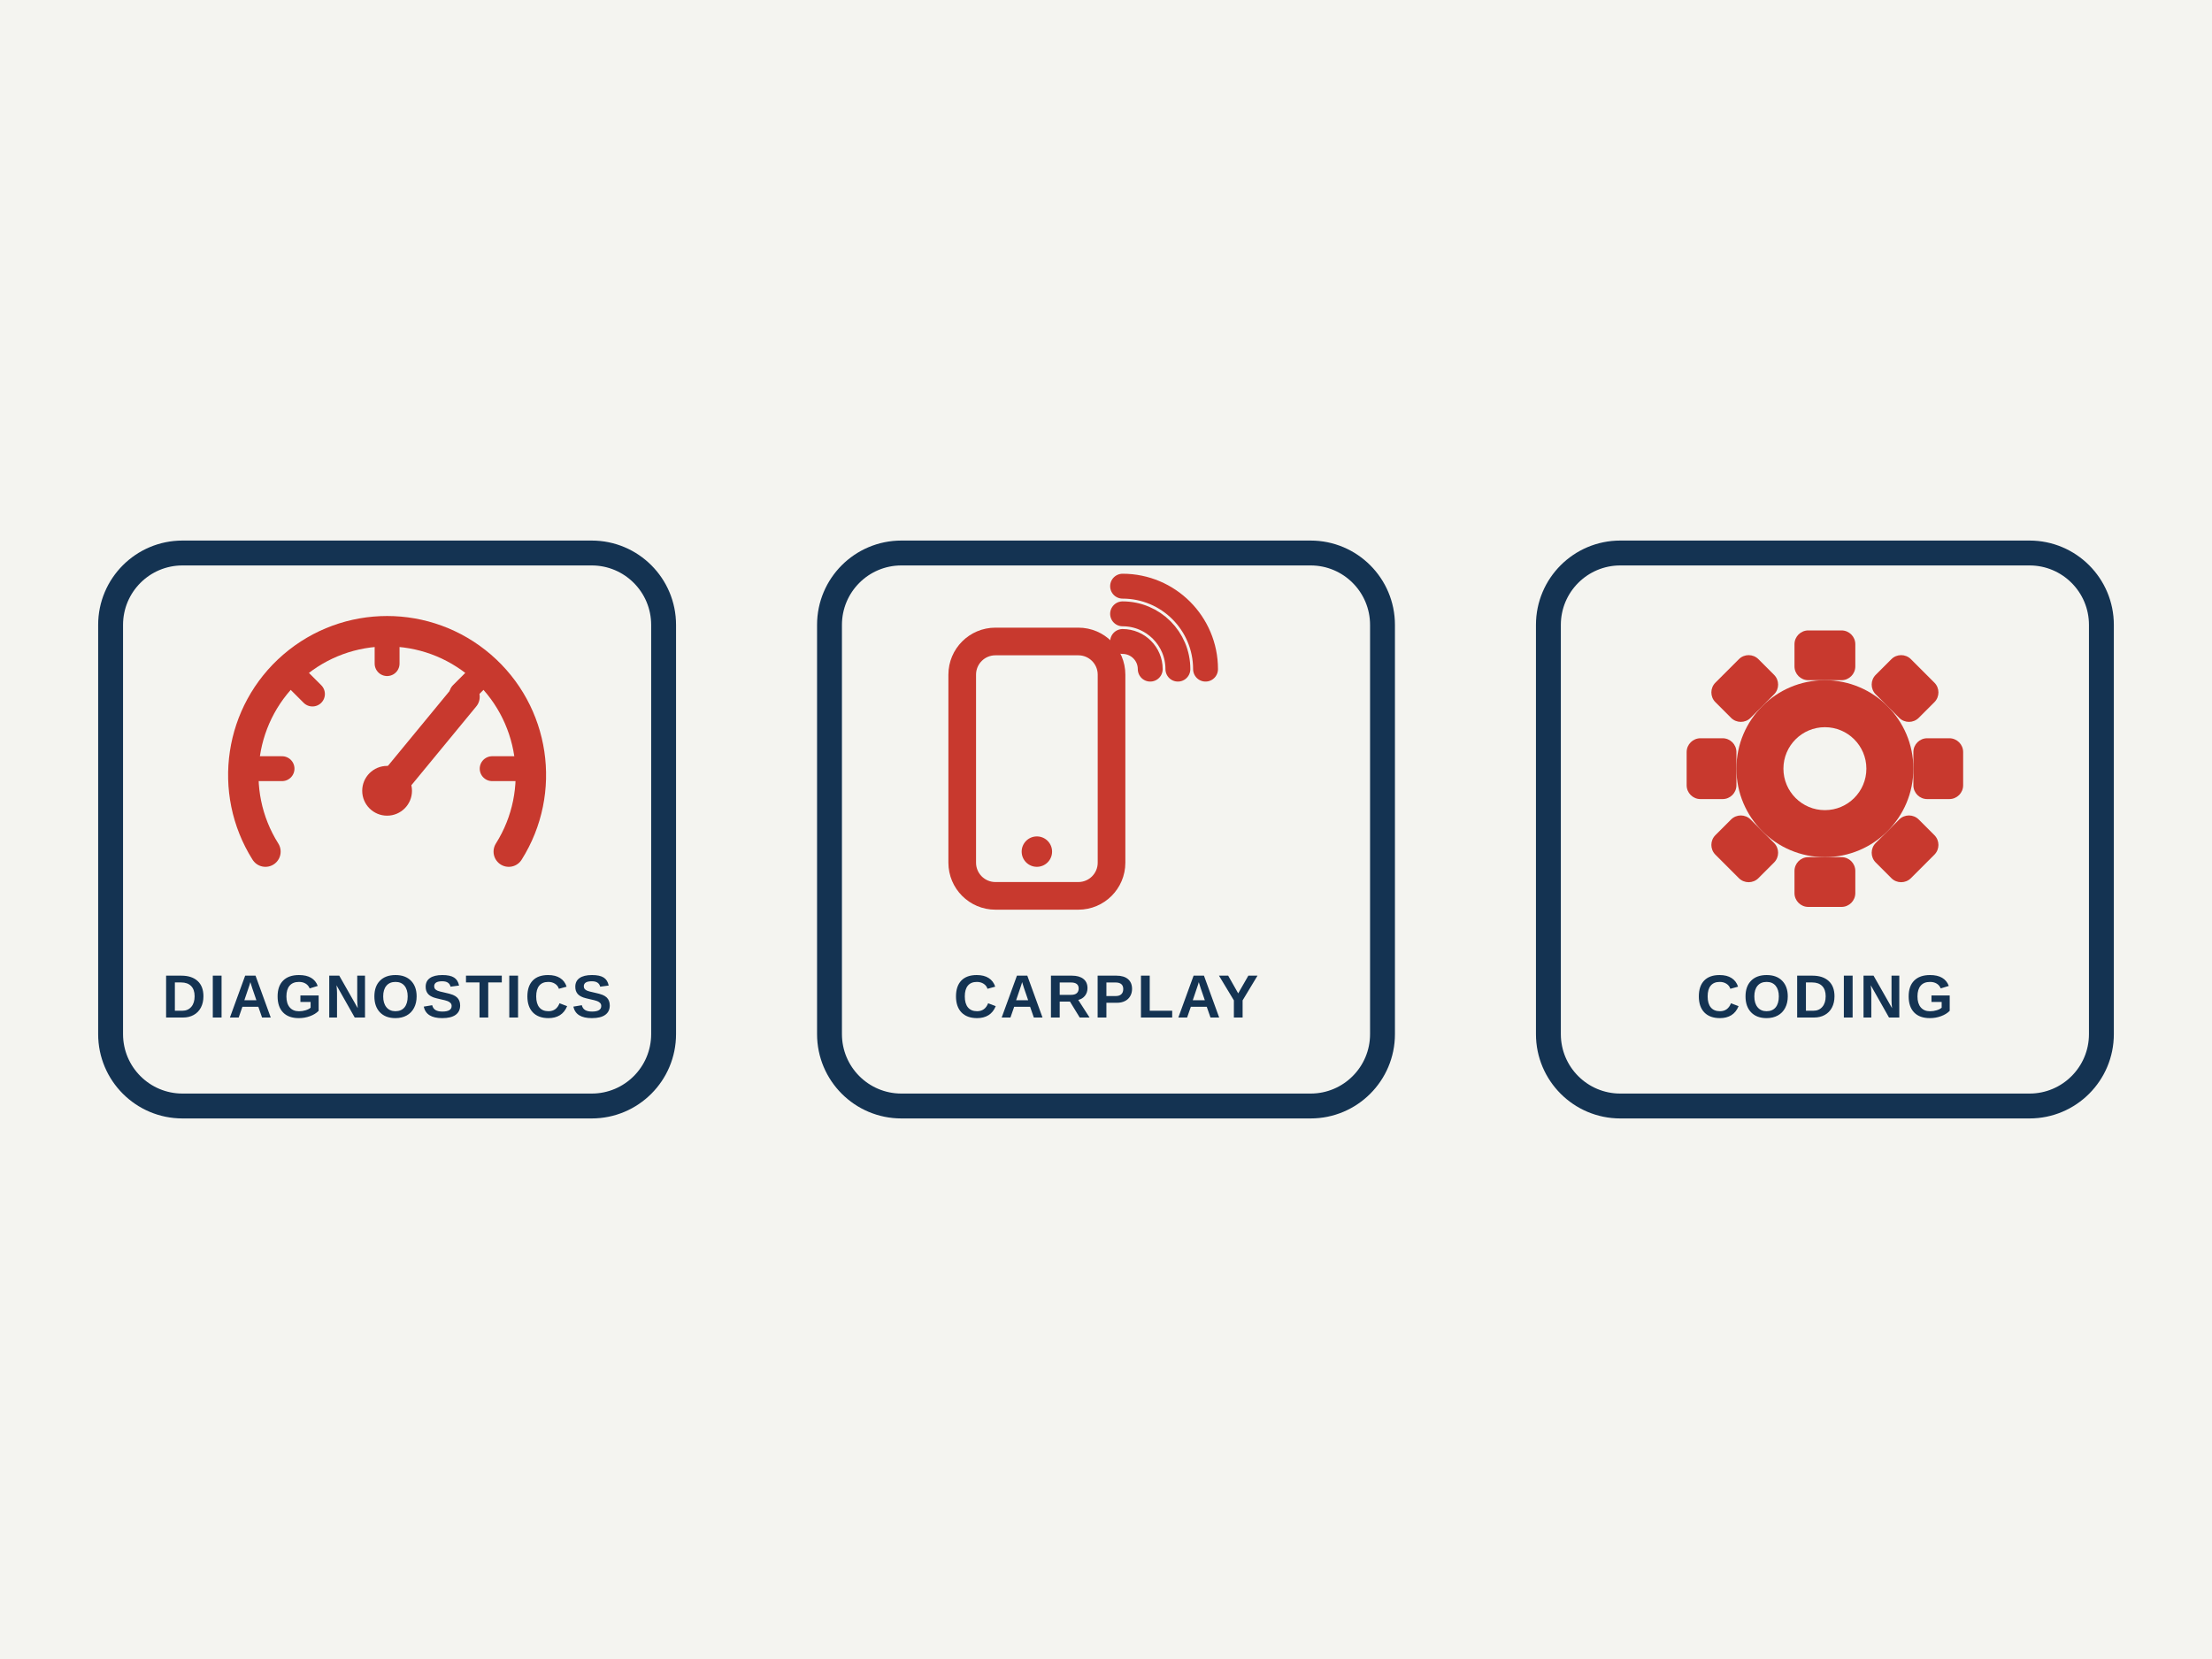
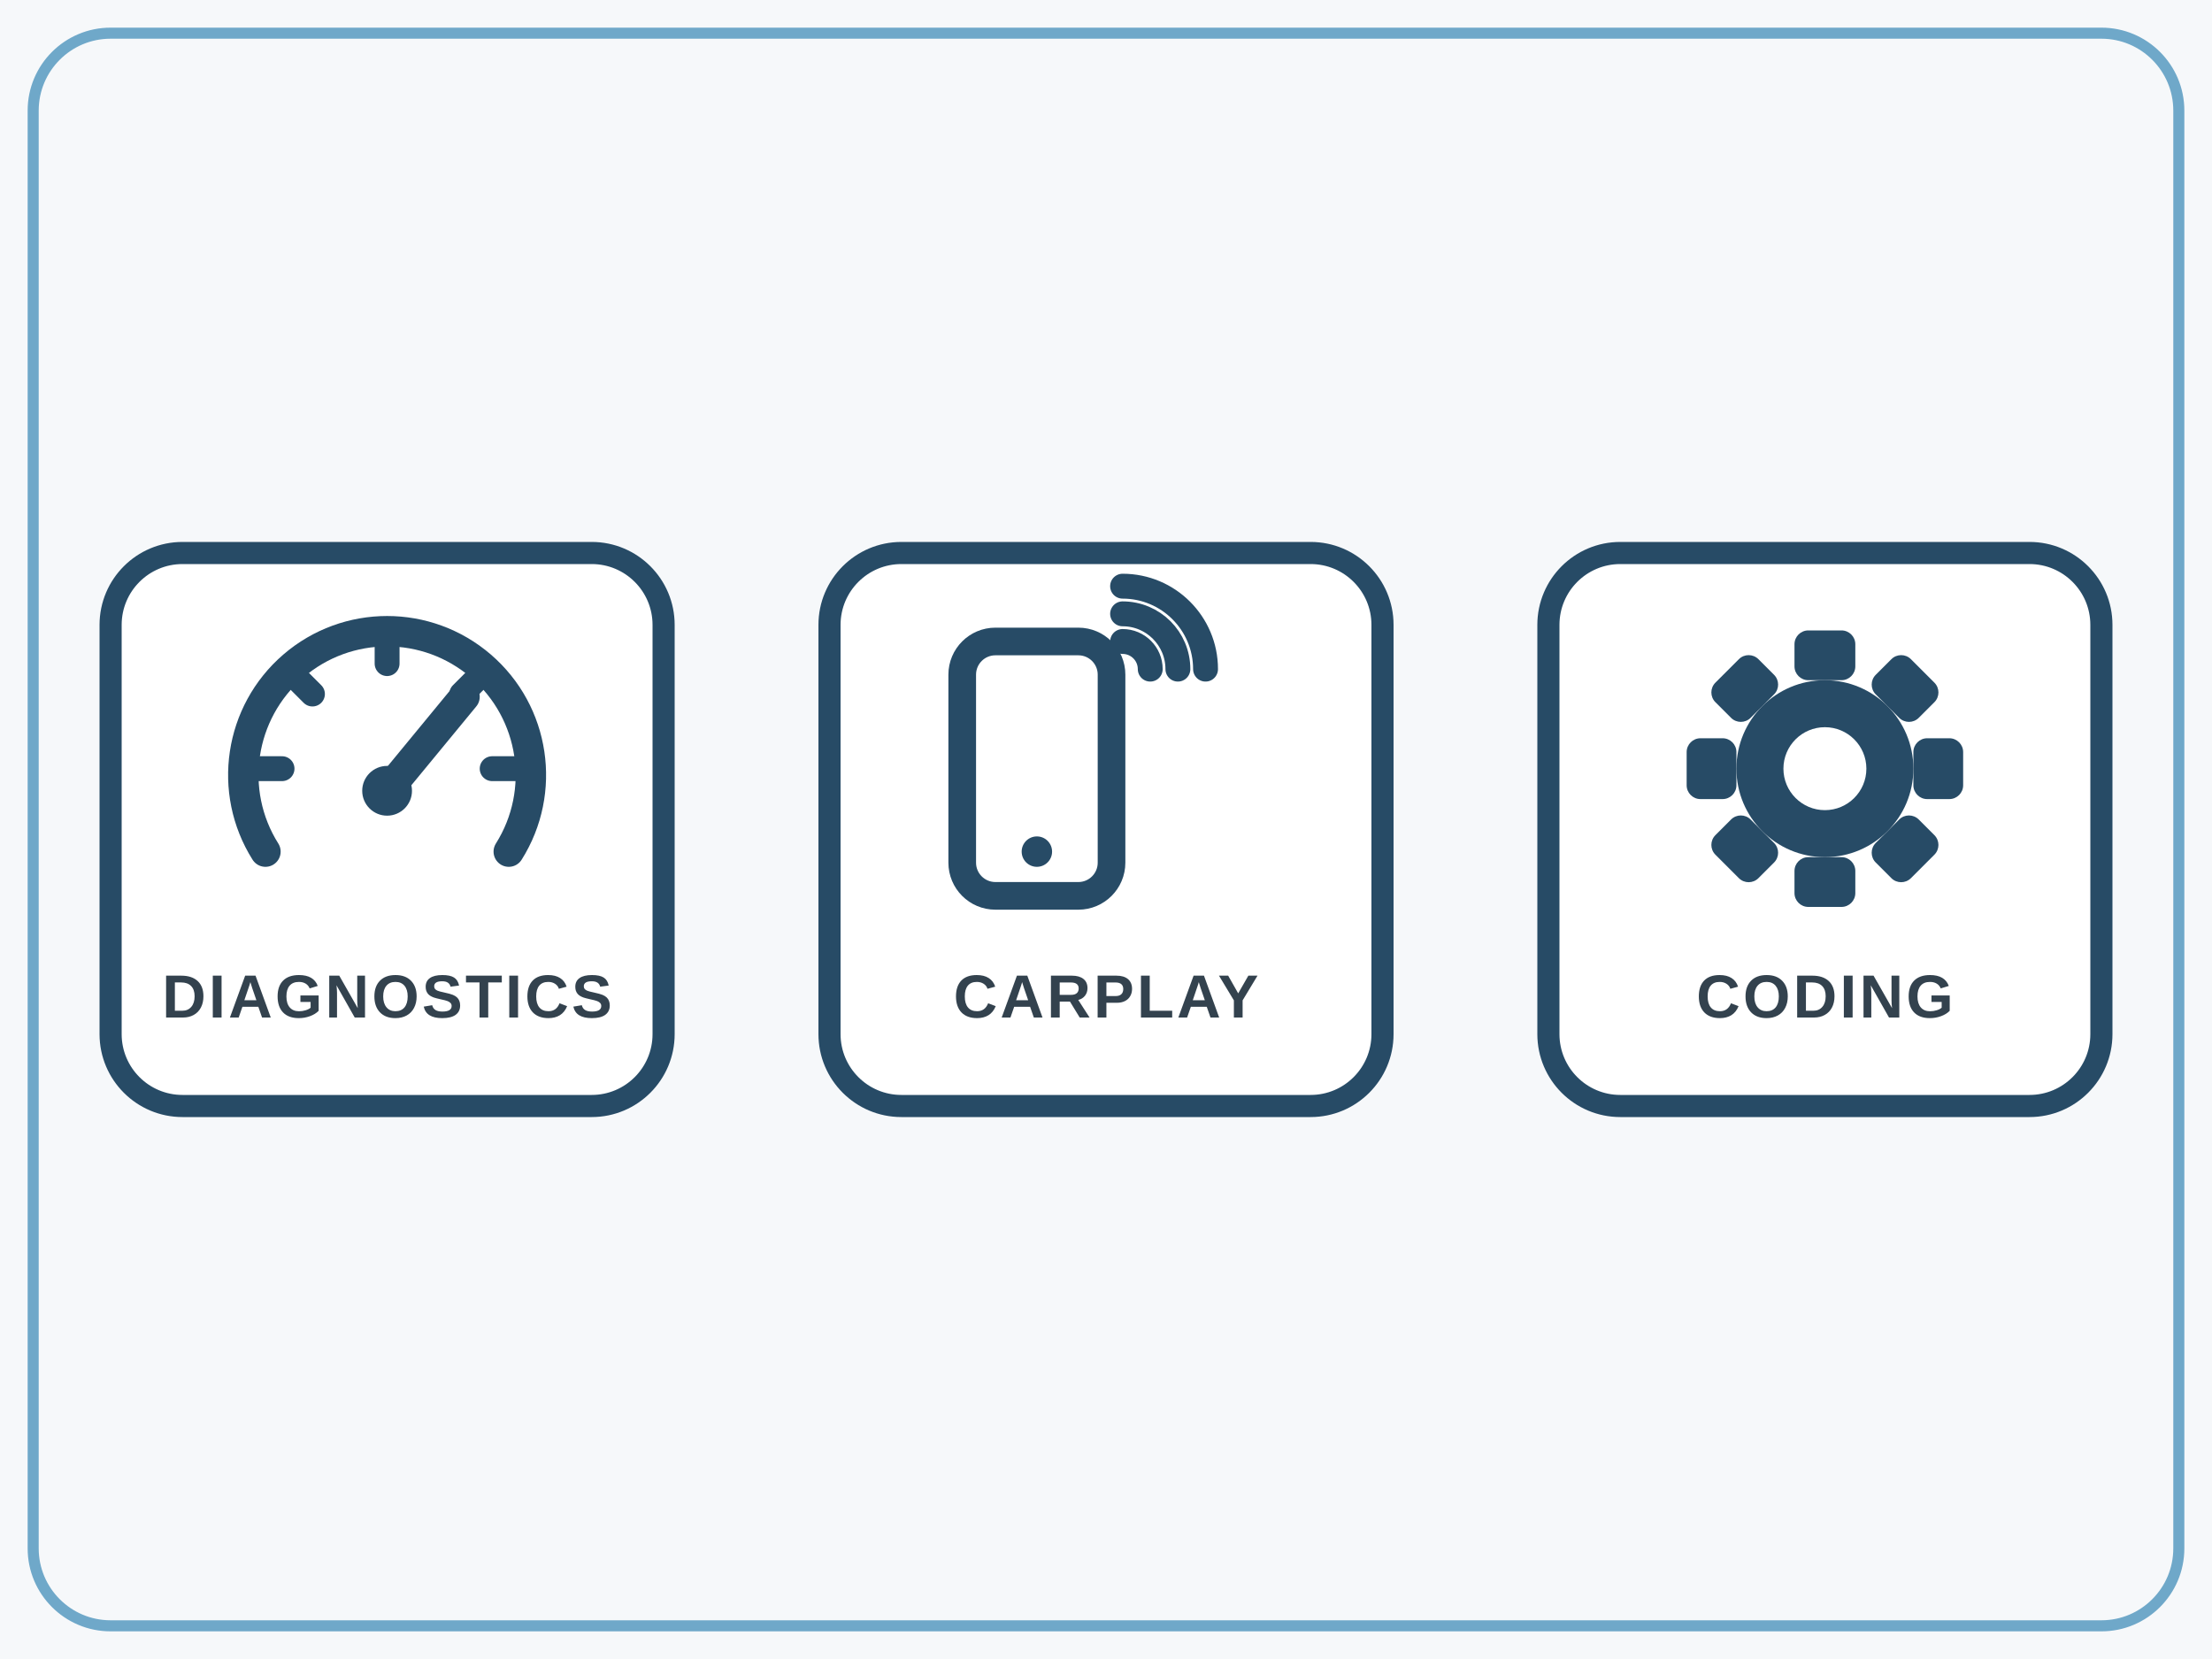
<svg xmlns="http://www.w3.org/2000/svg" width="800" height="600" viewBox="0 0 800 600">
-   <rect width="800" height="600" fill="#F4F4F0" />
+   <rect width="800" height="600" fill="#F6F8FA" />
+   <rect x="12" y="12" width="776" height="576" rx="28" fill="none" stroke="#6FA8C9" stroke-width="4" />
  <defs>
-     <g id="p-diag" stroke="#C8392E" fill="none" stroke-linecap="round">
+     <g id="p-diag" stroke="#274B66" fill="none" stroke-linecap="round">
      <path d="M -44,30 A 52,52 0 1 1 44,30" stroke-width="11" />
      <path d="M 0,-38 L 0,-50 M -27,-27 L -35,-35 M 27,-27 L 35,-35 M -38,0 L -50,0 M 38,0 L 50,0" stroke-width="9" />
      <path d="M 0,8 L 28,-26" stroke-width="11" />
-       <circle cx="0" cy="8" r="9" fill="#C8392E" stroke="none" />
+       <circle cx="0" cy="8" r="9" fill="#274B66" stroke="none" />
    </g>
-     <g id="p-car" stroke="#C8392E" fill="none" stroke-linecap="round">
+     <g id="p-car" stroke="#274B66" fill="none" stroke-linecap="round">
      <rect x="-52" y="-46" width="54" height="92" rx="12" stroke-width="10" />
-       <circle cx="-25" cy="30" r="5.5" fill="#C8392E" stroke="none" />
+       <circle cx="-25" cy="30" r="5.5" fill="#274B66" stroke="none" />
      <path d="M 16,-36 A 10,10 0 0 0 6,-46" stroke-width="9" />
      <path d="M 26,-36 A 20,20 0 0 0 6,-56" stroke-width="9" />
      <path d="M 36,-36 A 30,30 0 0 0 6,-66" stroke-width="9" />
    </g>
-     <g id="p-gear" fill="#C8392E">
+     <g id="p-gear" fill="#274B66">
      <rect x="-11" y="-50" width="22" height="18" rx="5" />
      <rect x="-11" y="-50" width="22" height="18" rx="5" transform="rotate(45)" />
      <rect x="-11" y="-50" width="22" height="18" rx="5" transform="rotate(90)" />
      <rect x="-11" y="-50" width="22" height="18" rx="5" transform="rotate(135)" />
      <rect x="-11" y="-50" width="22" height="18" rx="5" transform="rotate(180)" />
      <rect x="-11" y="-50" width="22" height="18" rx="5" transform="rotate(225)" />
      <rect x="-11" y="-50" width="22" height="18" rx="5" transform="rotate(270)" />
      <rect x="-11" y="-50" width="22" height="18" rx="5" transform="rotate(315)" />
      <circle r="32" />
-       <circle r="15" fill="#F4F4F0" />
-     </g>
-     <g id="p-upd" stroke="#C8392E" fill="none" stroke-linecap="round" stroke-width="13">
-       <path d="M -40,-10 A 41,41 0 0 1 32,-25" />
-       <path d="M 40,10 A 41,41 0 0 1 -32,25" />
-       <path d="M 30,-44 L 52,-16 L 18,-12 Z" fill="#C8392E" stroke="none" />
-       <path d="M -30,44 L -52,16 L -18,12 Z" fill="#C8392E" stroke="none" />
-     </g>
-     <g id="p-lang" stroke="#C8392E" fill="none" stroke-linecap="round" stroke-linejoin="round">
-       <rect x="-46" y="-48" width="92" height="72" rx="16" stroke-width="10" />
-       <path d="M -14,24 L -22,46 L 6,24" stroke-width="10" />
-       <text x="0" y="2" font-family="Arial, Helvetica, sans-serif" font-weight="700" font-size="46" fill="#C8392E" stroke="none" text-anchor="middle">A</text>
-     </g>
-     <g id="p-snow" stroke="#C8392E" fill="none" stroke-linecap="round" stroke-width="9">
-       <path d="M 0,0 L 0,-46 M -12,-30 L 0,-42 L 12,-30" />
-       <path d="M 0,0 L 0,-46 M -12,-30 L 0,-42 L 12,-30" transform="rotate(60)" />
-       <path d="M 0,0 L 0,-46 M -12,-30 L 0,-42 L 12,-30" transform="rotate(120)" />
-       <path d="M 0,0 L 0,-46 M -12,-30 L 0,-42 L 12,-30" transform="rotate(180)" />
-       <path d="M 0,0 L 0,-46 M -12,-30 L 0,-42 L 12,-30" transform="rotate(240)" />
-       <path d="M 0,0 L 0,-46 M -12,-30 L 0,-42 L 12,-30" transform="rotate(300)" />
+       <circle r="15" fill="#FFFFFF" />
    </g>
  </defs>
-   <g font-family="Arial, Helvetica, sans-serif" font-weight="700" font-size="22" letter-spacing="1" fill="#143352" text-anchor="middle">
+   <g font-family="Arial, Helvetica, sans-serif" font-weight="700" font-size="22" letter-spacing="1" fill="#33424E" text-anchor="middle">
    <g transform="translate(140,300)">
-       <rect x="-100" y="-100" width="200" height="200" rx="26" fill="none" stroke="#143352" stroke-width="9" />
+       <rect x="-100" y="-100" width="200" height="200" rx="26" fill="#FFFFFF" stroke="#274B66" stroke-width="8" />
      <use href="#p-diag" transform="translate(0,-22)" />
      <text y="68">DIAGNOSTICS</text>
    </g>
    <g transform="translate(400,300)">
-       <rect x="-100" y="-100" width="200" height="200" rx="26" fill="none" stroke="#143352" stroke-width="9" />
+       <rect x="-100" y="-100" width="200" height="200" rx="26" fill="#FFFFFF" stroke="#274B66" stroke-width="8" />
      <use href="#p-car" transform="translate(0,-22)" />
      <text y="68">CARPLAY</text>
    </g>
    <g transform="translate(660,300)">
-       <rect x="-100" y="-100" width="200" height="200" rx="26" fill="none" stroke="#143352" stroke-width="9" />
+       <rect x="-100" y="-100" width="200" height="200" rx="26" fill="#FFFFFF" stroke="#274B66" stroke-width="8" />
      <use href="#p-gear" transform="translate(0,-22)" />
      <text y="68">CODING</text>
    </g>
  </g>
</svg>
